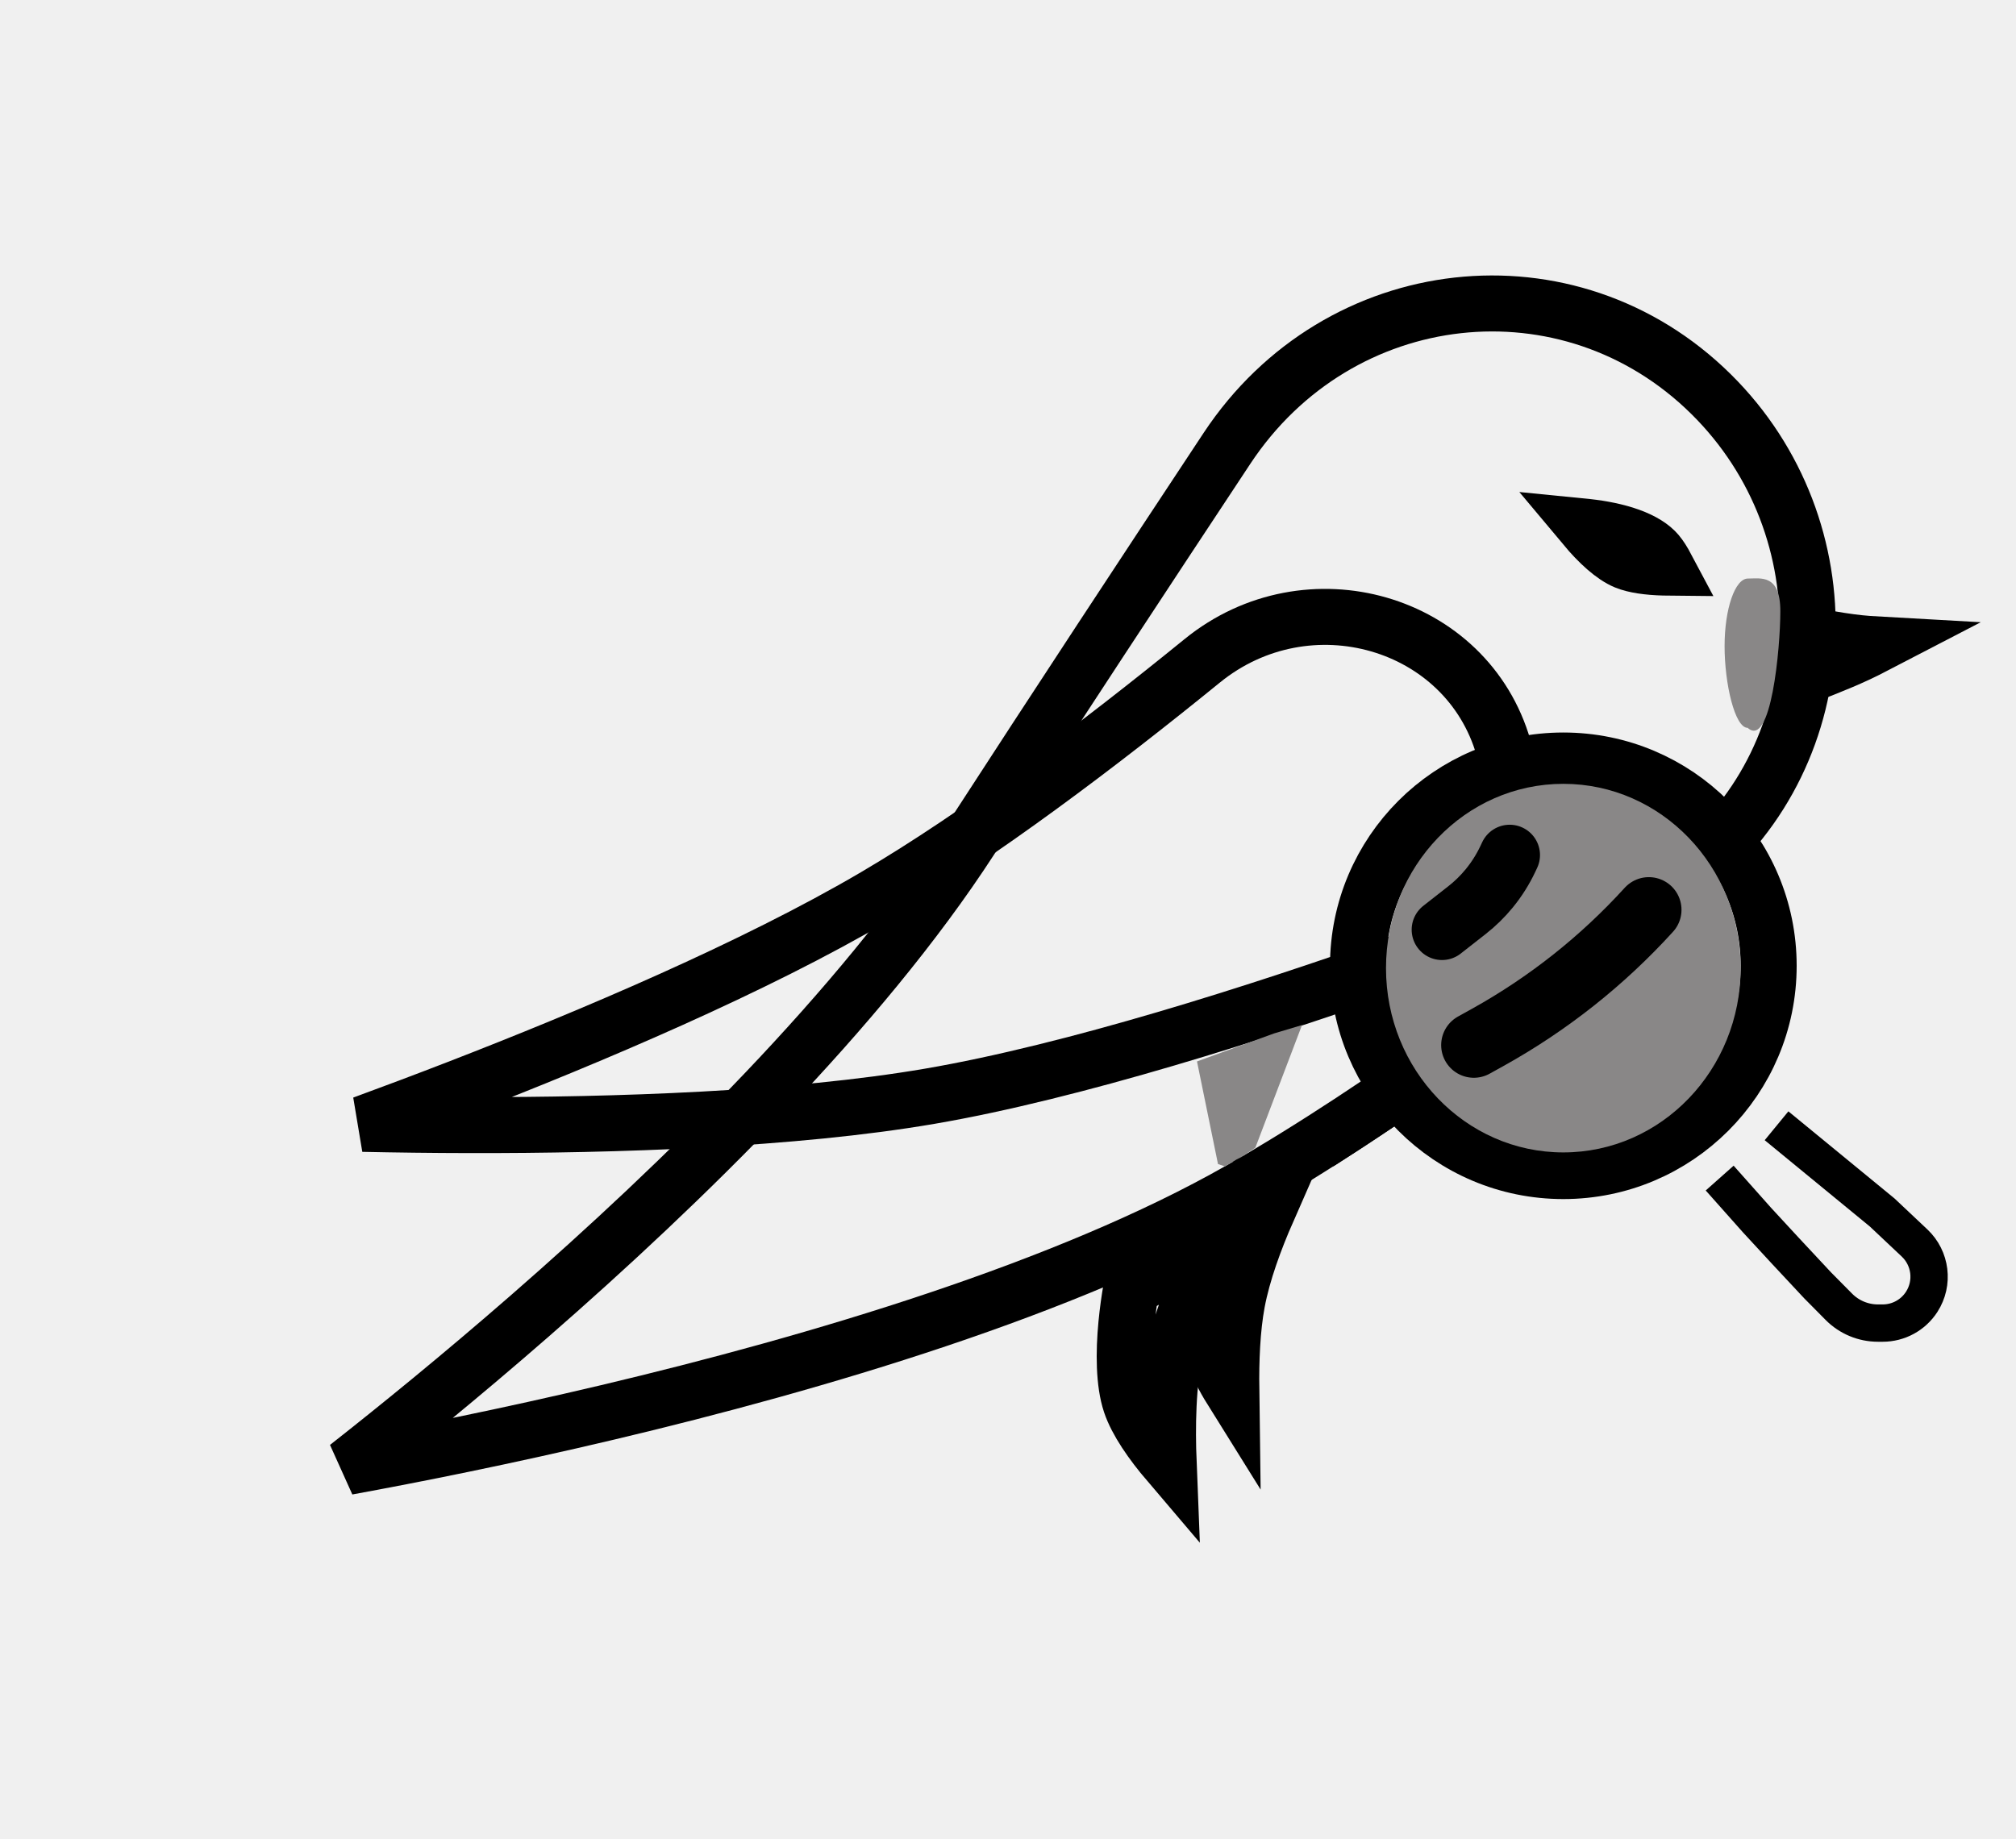
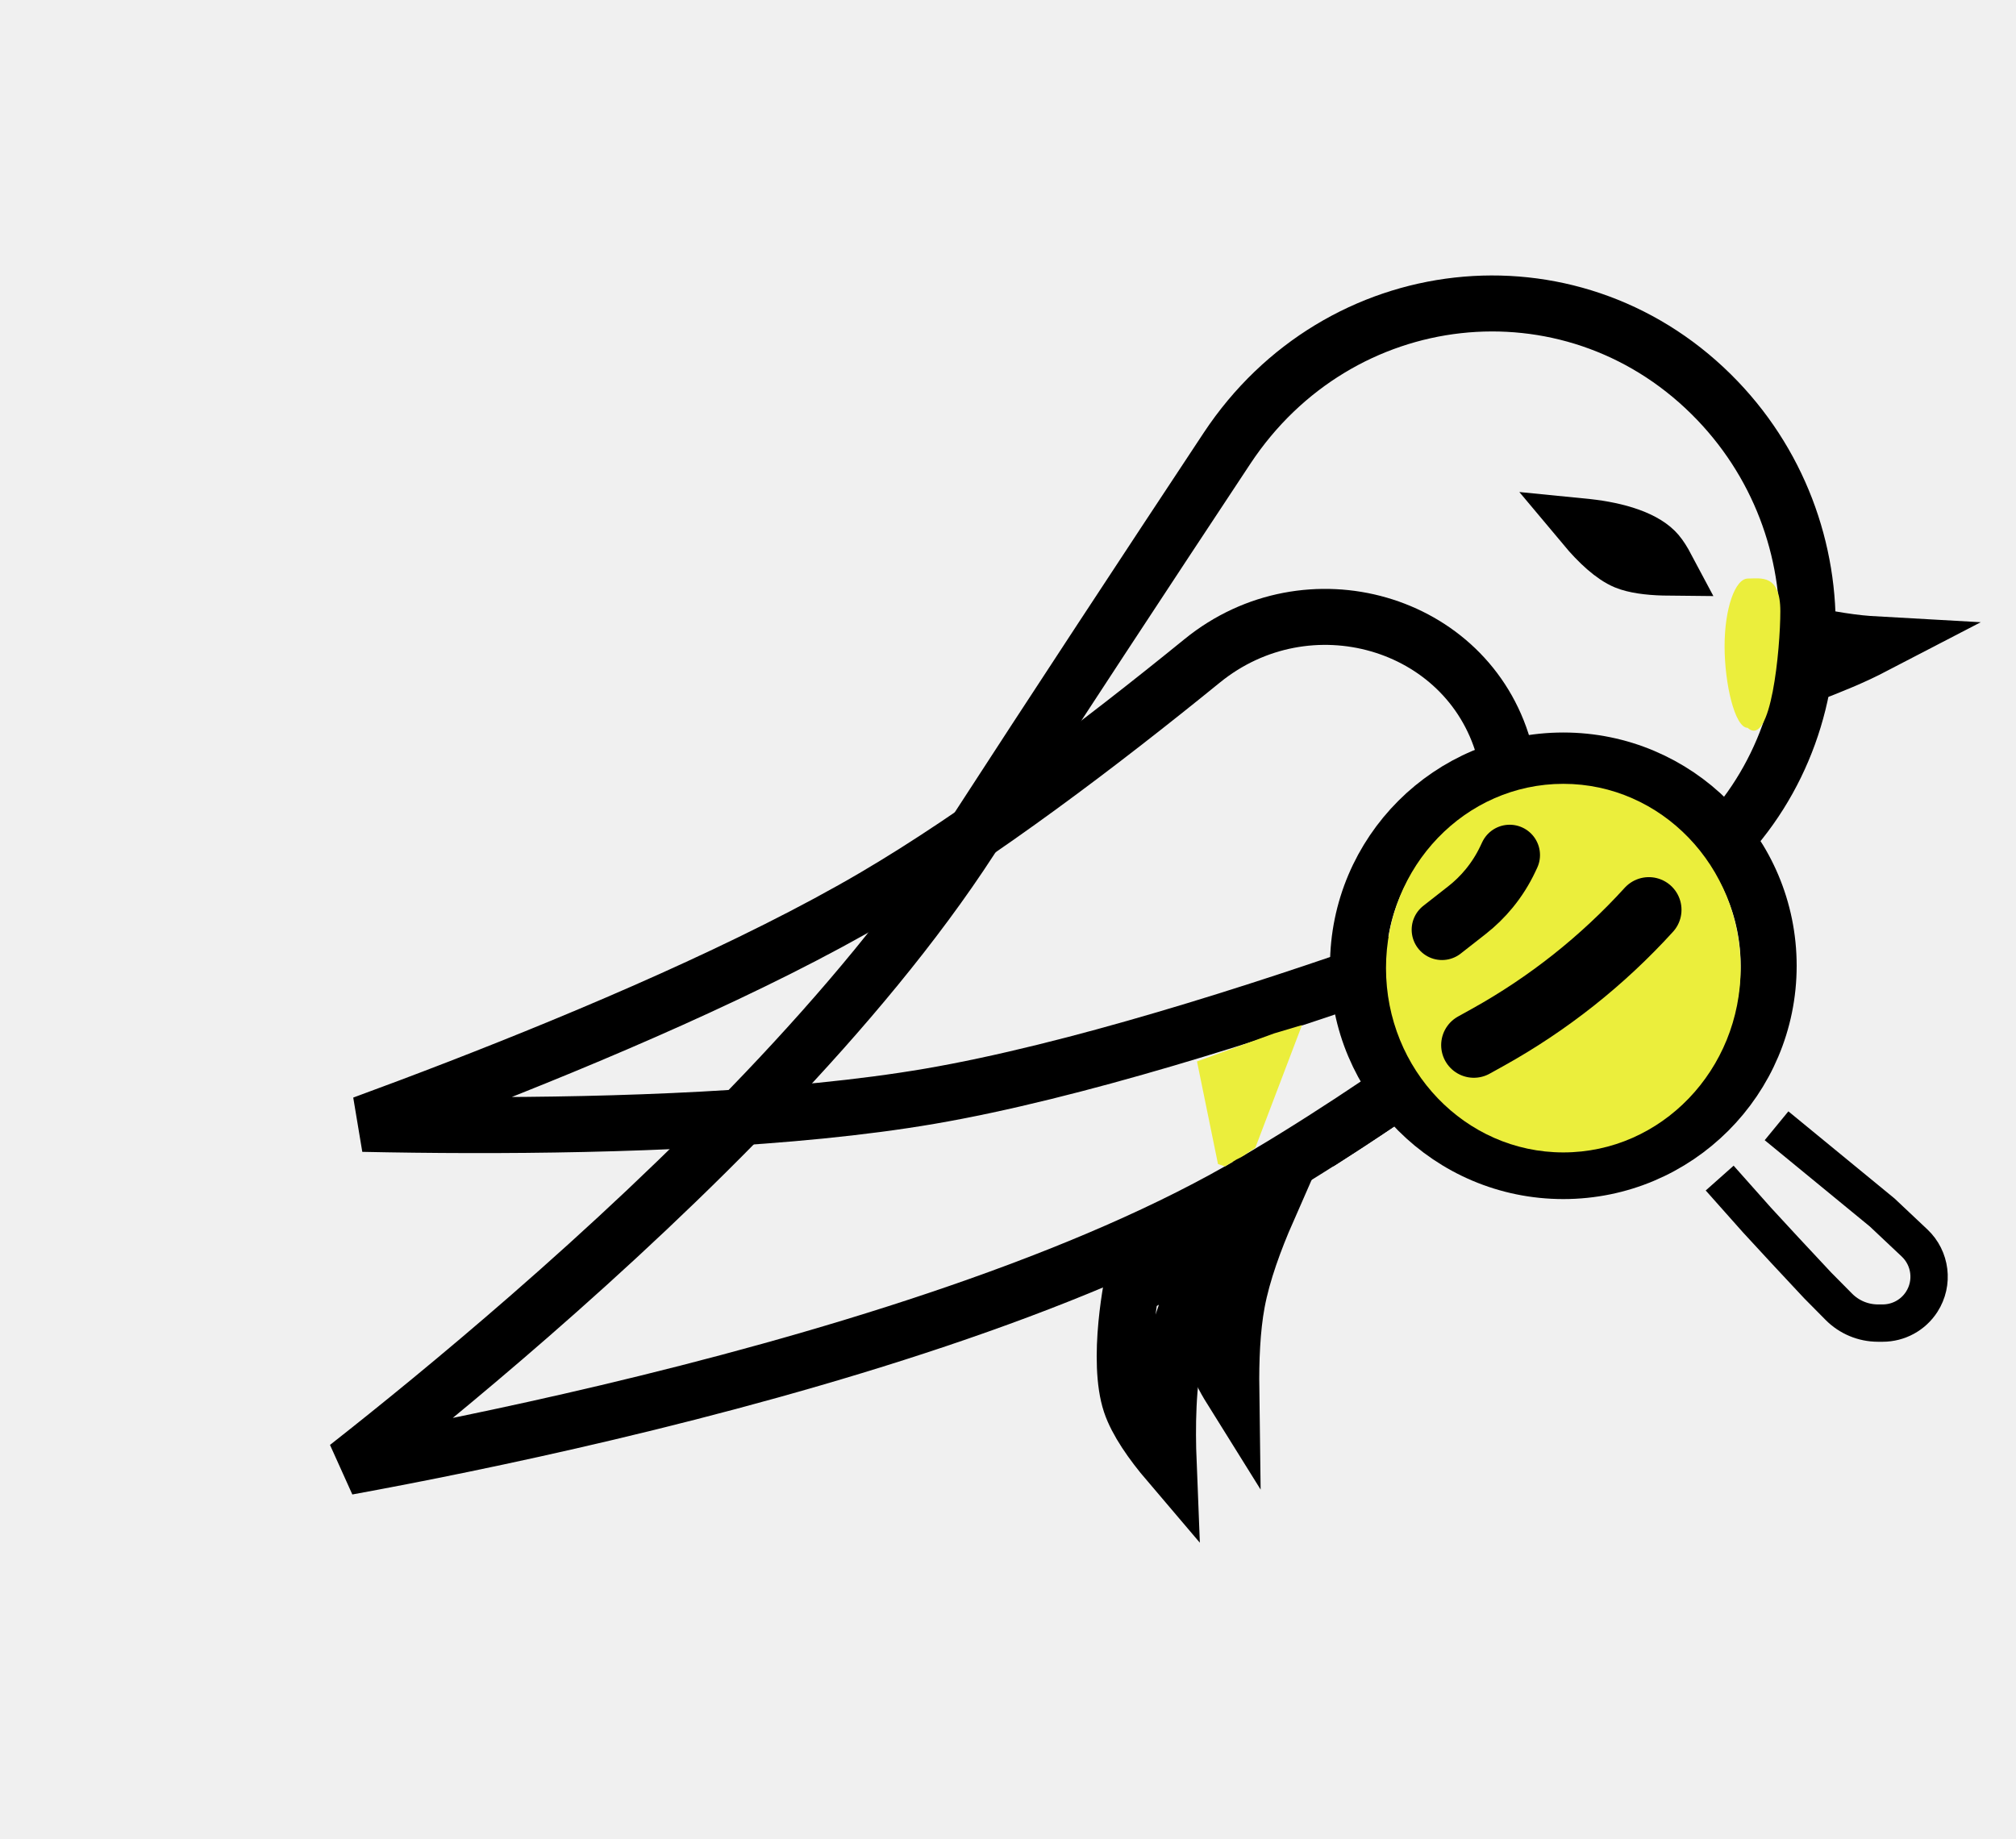
<svg xmlns="http://www.w3.org/2000/svg" width="432" height="394" viewBox="0 0 432 394" fill="none">
  <mask id="path-1-inside-1_695_3" fill="white">
    <path fill-rule="evenodd" clip-rule="evenodd" d="M376.254 181.431C373.235 185.029 369.813 188.39 365.99 191.452C341.285 211.239 312.531 232.957 285.824 249.922C272.807 252.3 263.371 251.038 260.75 245.594C255.678 235.058 278.058 212.846 310.739 195.982C339.544 181.118 366.736 175.37 376.254 181.431Z" />
  </mask>
  <path d="M376.254 181.431L377.786 182.717L379.252 180.969L377.328 179.744L376.254 181.431ZM365.99 191.452L364.739 189.891L364.739 189.891L365.99 191.452ZM285.824 249.922L286.184 251.89L286.567 251.82L286.897 251.61L285.824 249.922ZM260.75 245.594L262.552 244.727L262.552 244.727L260.75 245.594ZM310.739 195.982L309.821 194.205L309.821 194.205L310.739 195.982ZM374.722 180.146C371.787 183.643 368.46 186.911 364.739 189.891L367.24 193.013C371.167 189.868 374.683 186.415 377.786 182.717L374.722 180.146ZM364.739 189.891C340.059 209.659 311.37 231.326 284.752 248.234L286.897 251.61C313.693 234.589 342.512 212.819 367.24 193.013L364.739 189.891ZM285.465 247.955C279.07 249.123 273.708 249.365 269.708 248.717C265.662 248.062 263.446 246.584 262.552 244.727L258.948 246.462C260.675 250.049 264.487 251.924 269.069 252.666C273.697 253.415 279.561 253.099 286.184 251.89L285.465 247.955ZM262.552 244.727C261.676 242.907 261.836 240.255 263.617 236.657C265.378 233.102 268.555 228.988 272.996 224.581C281.862 215.781 295.447 206.123 311.656 197.759L309.821 194.205C293.35 202.704 279.404 212.585 270.178 221.741C265.573 226.312 262.064 230.781 260.033 234.881C258.024 238.938 257.288 243.013 258.948 246.462L262.552 244.727ZM311.656 197.759C325.937 190.39 339.772 185.306 351.157 182.813C356.852 181.566 361.88 180.98 366.015 181.057C370.191 181.135 373.247 181.888 375.179 183.118L377.328 179.744C374.501 177.944 370.589 177.142 366.09 177.058C361.549 176.973 356.195 177.615 350.301 178.906C338.51 181.488 324.345 186.71 309.821 194.205L311.656 197.759Z" fill="black" mask="url(#path-1-inside-1_695_3)" />
  <path d="M402.268 138.133C400.747 138.924 399.273 139.658 397.903 140.295C393.765 142.221 388.202 144.37 383.566 146.07C383.246 146.187 382.932 146.302 382.624 146.414L381.541 134.748C381.678 134.779 381.816 134.811 381.955 134.843C386.876 135.976 393.254 137.295 398.456 137.835C399.67 137.961 400.951 138.059 402.268 138.133Z" stroke="black" stroke-width="12" />
  <path d="M260.209 267.321L271.627 259.44C268.855 265.762 266.278 272.767 265.09 279.124C264.02 284.851 263.772 291.685 263.853 297.853C262.169 295.154 260.815 292.465 260.129 290.059C258.955 285.941 258.946 279.892 259.396 274.335C259.613 271.664 259.918 269.293 260.168 267.591C260.182 267.499 260.195 267.409 260.209 267.321Z" stroke="black" stroke-width="12" />
  <path d="M242.399 276.181L261.596 264.864C257.569 272.375 253.6 281.09 251.886 288.924C250.224 296.52 250.113 305.882 250.42 313.548C246.751 309.241 243.568 304.659 242.275 300.783C240.803 296.372 240.785 289.868 241.357 283.844C241.631 280.953 242.017 278.386 242.335 276.543C242.357 276.419 242.378 276.298 242.399 276.181Z" stroke="black" stroke-width="12" />
  <path d="M130.206 302.718C108.331 307.902 88.722 311.793 74.42 314.411C84.847 306.219 98.585 295.077 113.579 281.999C145.815 253.882 184.303 216.435 207.984 179.895C226.242 151.724 245.758 122.044 262.938 96.073C286.859 59.912 336.277 54.443 366.661 84.477C395.691 113.173 394.117 161.247 362.399 186.652C332.321 210.742 296.456 237.512 265.754 255.024C228.588 276.223 174.965 292.109 130.206 302.718Z" stroke="black" stroke-width="12" />
  <path d="M100.708 241.144C92.429 241.13 84.677 241.025 77.761 240.879C83.947 238.609 90.814 236.033 98.102 233.212C126.501 222.215 161.597 207.353 187.523 192.12C210.017 178.904 235.611 159.535 257.62 141.634C280.234 123.242 314.349 133.022 322.198 160.313C327.759 179.647 317.607 200.057 298.875 206.668C269.843 216.913 230.145 229.666 199.207 234.966C169.98 239.973 131.806 241.199 100.708 241.144Z" stroke="black" stroke-width="12" />
  <path d="M348.355 120.362C345.656 119.251 342.525 116.374 339.599 112.876C339.756 112.892 339.914 112.909 340.072 112.926C343.23 113.275 346.425 113.891 349.193 114.889C352.002 115.902 353.959 117.162 355.124 118.536C355.74 119.262 356.427 120.348 357.122 121.657C356.918 121.655 356.713 121.651 356.506 121.645C353.2 121.56 350.255 121.144 348.355 120.362Z" stroke="black" stroke-width="12" />
-   <path d="M381.5 131C381.5 139.008 379.5 160.5 374.5 156C371.739 156 369.553 146.508 369.553 138.5C369.553 130.492 371.792 124 374.553 124C377.315 124 381.5 122.992 381.5 131Z" fill="#898787" />
-   <path d="M256.5 227.5L273 221.5L279 219.709L269 246L266 248L265 248.5L262.5 250L261 249.5L256.5 227.5Z" fill="#898787" />
+   <path d="M381.5 131C381.5 139.008 379.5 160.5 374.5 156C371.739 156 369.553 146.508 369.553 138.5C369.553 130.492 371.792 124 374.553 124C377.315 124 381.5 122.992 381.5 131Z" fill="#EBEE3C" />
+   <path d="M256.5 227.5L273 221.5L279 219.709L269 246L266 248L265 248.5L262.5 250L261 249.5L256.5 227.5Z" fill="#EBEE3C" />
  <circle cx="335" cy="207" r="44" stroke="black" stroke-width="12" />
  <path d="M368.5 252.5L376.5 261.5L382.5 268L389.5 275.5L394.037 280.083C396.253 282.322 399.272 283.581 402.422 283.581L403.435 283.581C406.817 283.581 409.968 281.862 411.797 279.018V279.018C414.389 274.989 413.739 269.686 410.253 266.402L403.321 259.871L380.687 241.289" stroke="black" stroke-width="8" />
-   <ellipse cx="335" cy="207.5" rx="38" ry="39.5" fill="#898787" />
+   <ellipse cx="335" cy="207.5" rx="38" ry="39.5" fill="#EBEE3C" />
  <path d="M323.5 183.266L323.096 184.121C322.036 186.365 320.705 188.471 319.134 190.392V190.392C317.716 192.125 316.11 193.697 314.347 195.078L309 199.266" stroke="black" stroke-width="13" stroke-linecap="round" />
  <path d="M353.322 195V195C343.388 205.927 331.737 215.158 318.829 222.33L315.822 224" stroke="black" stroke-width="14" stroke-linecap="round" />
</svg>
